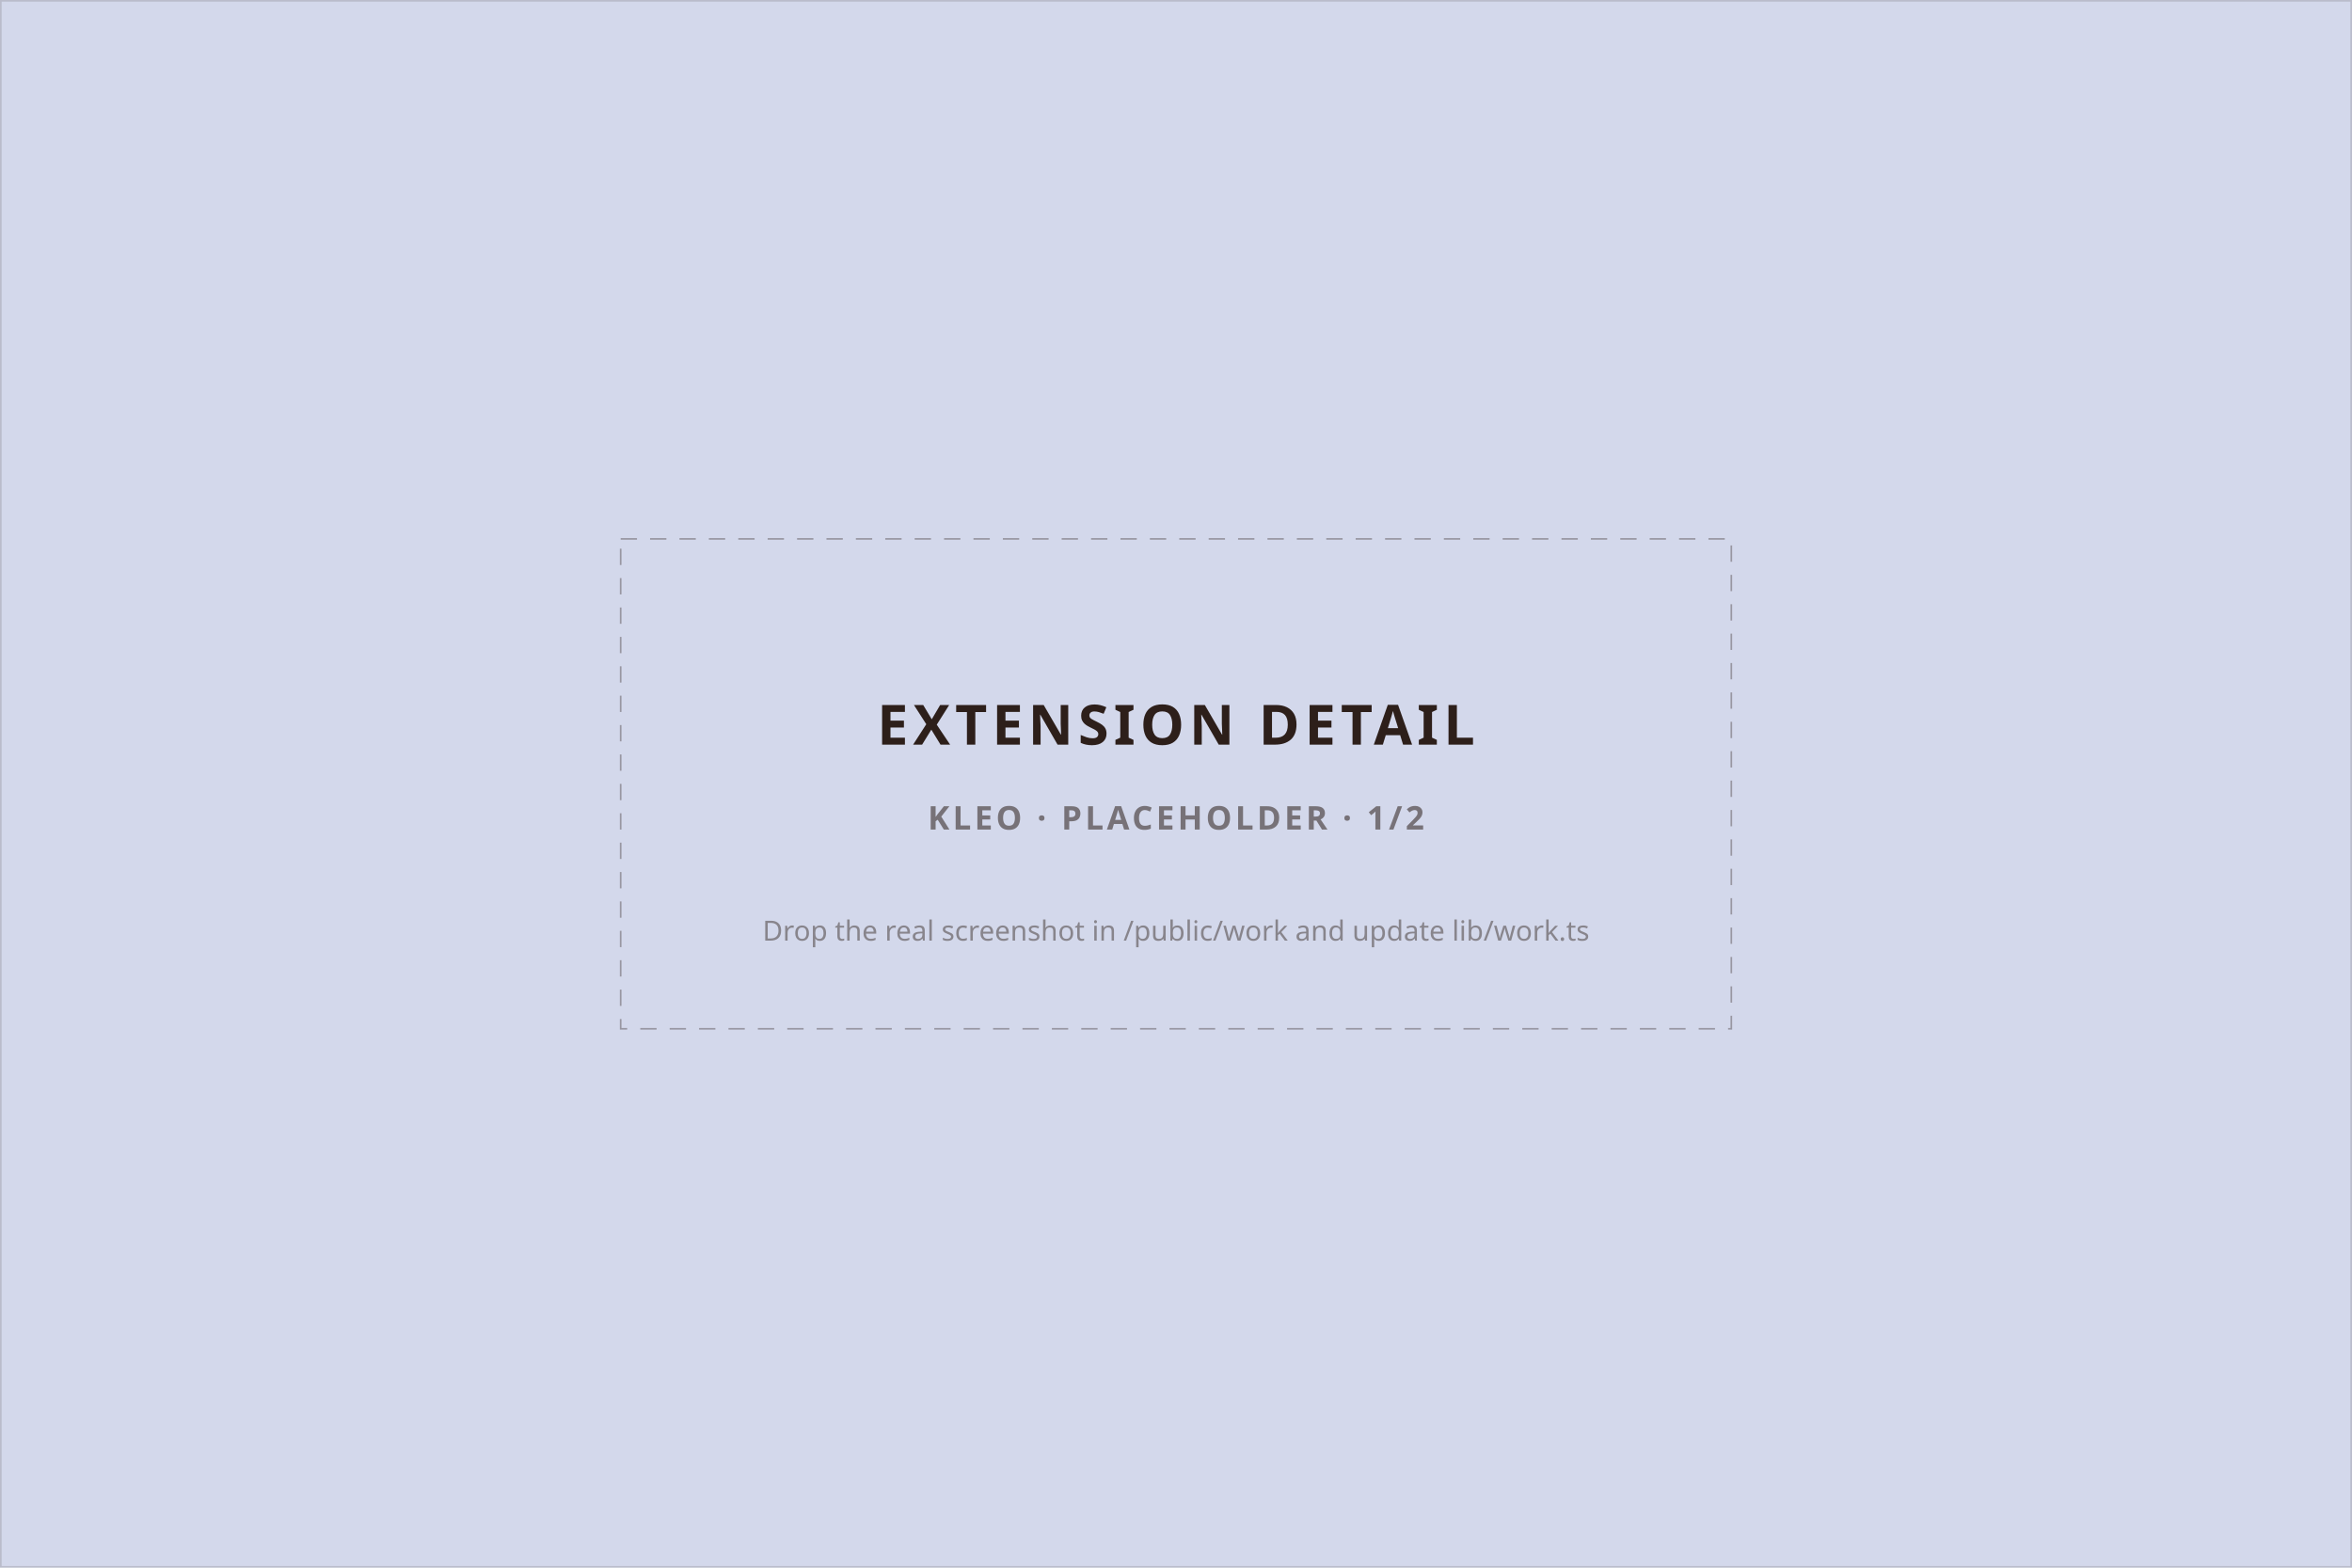
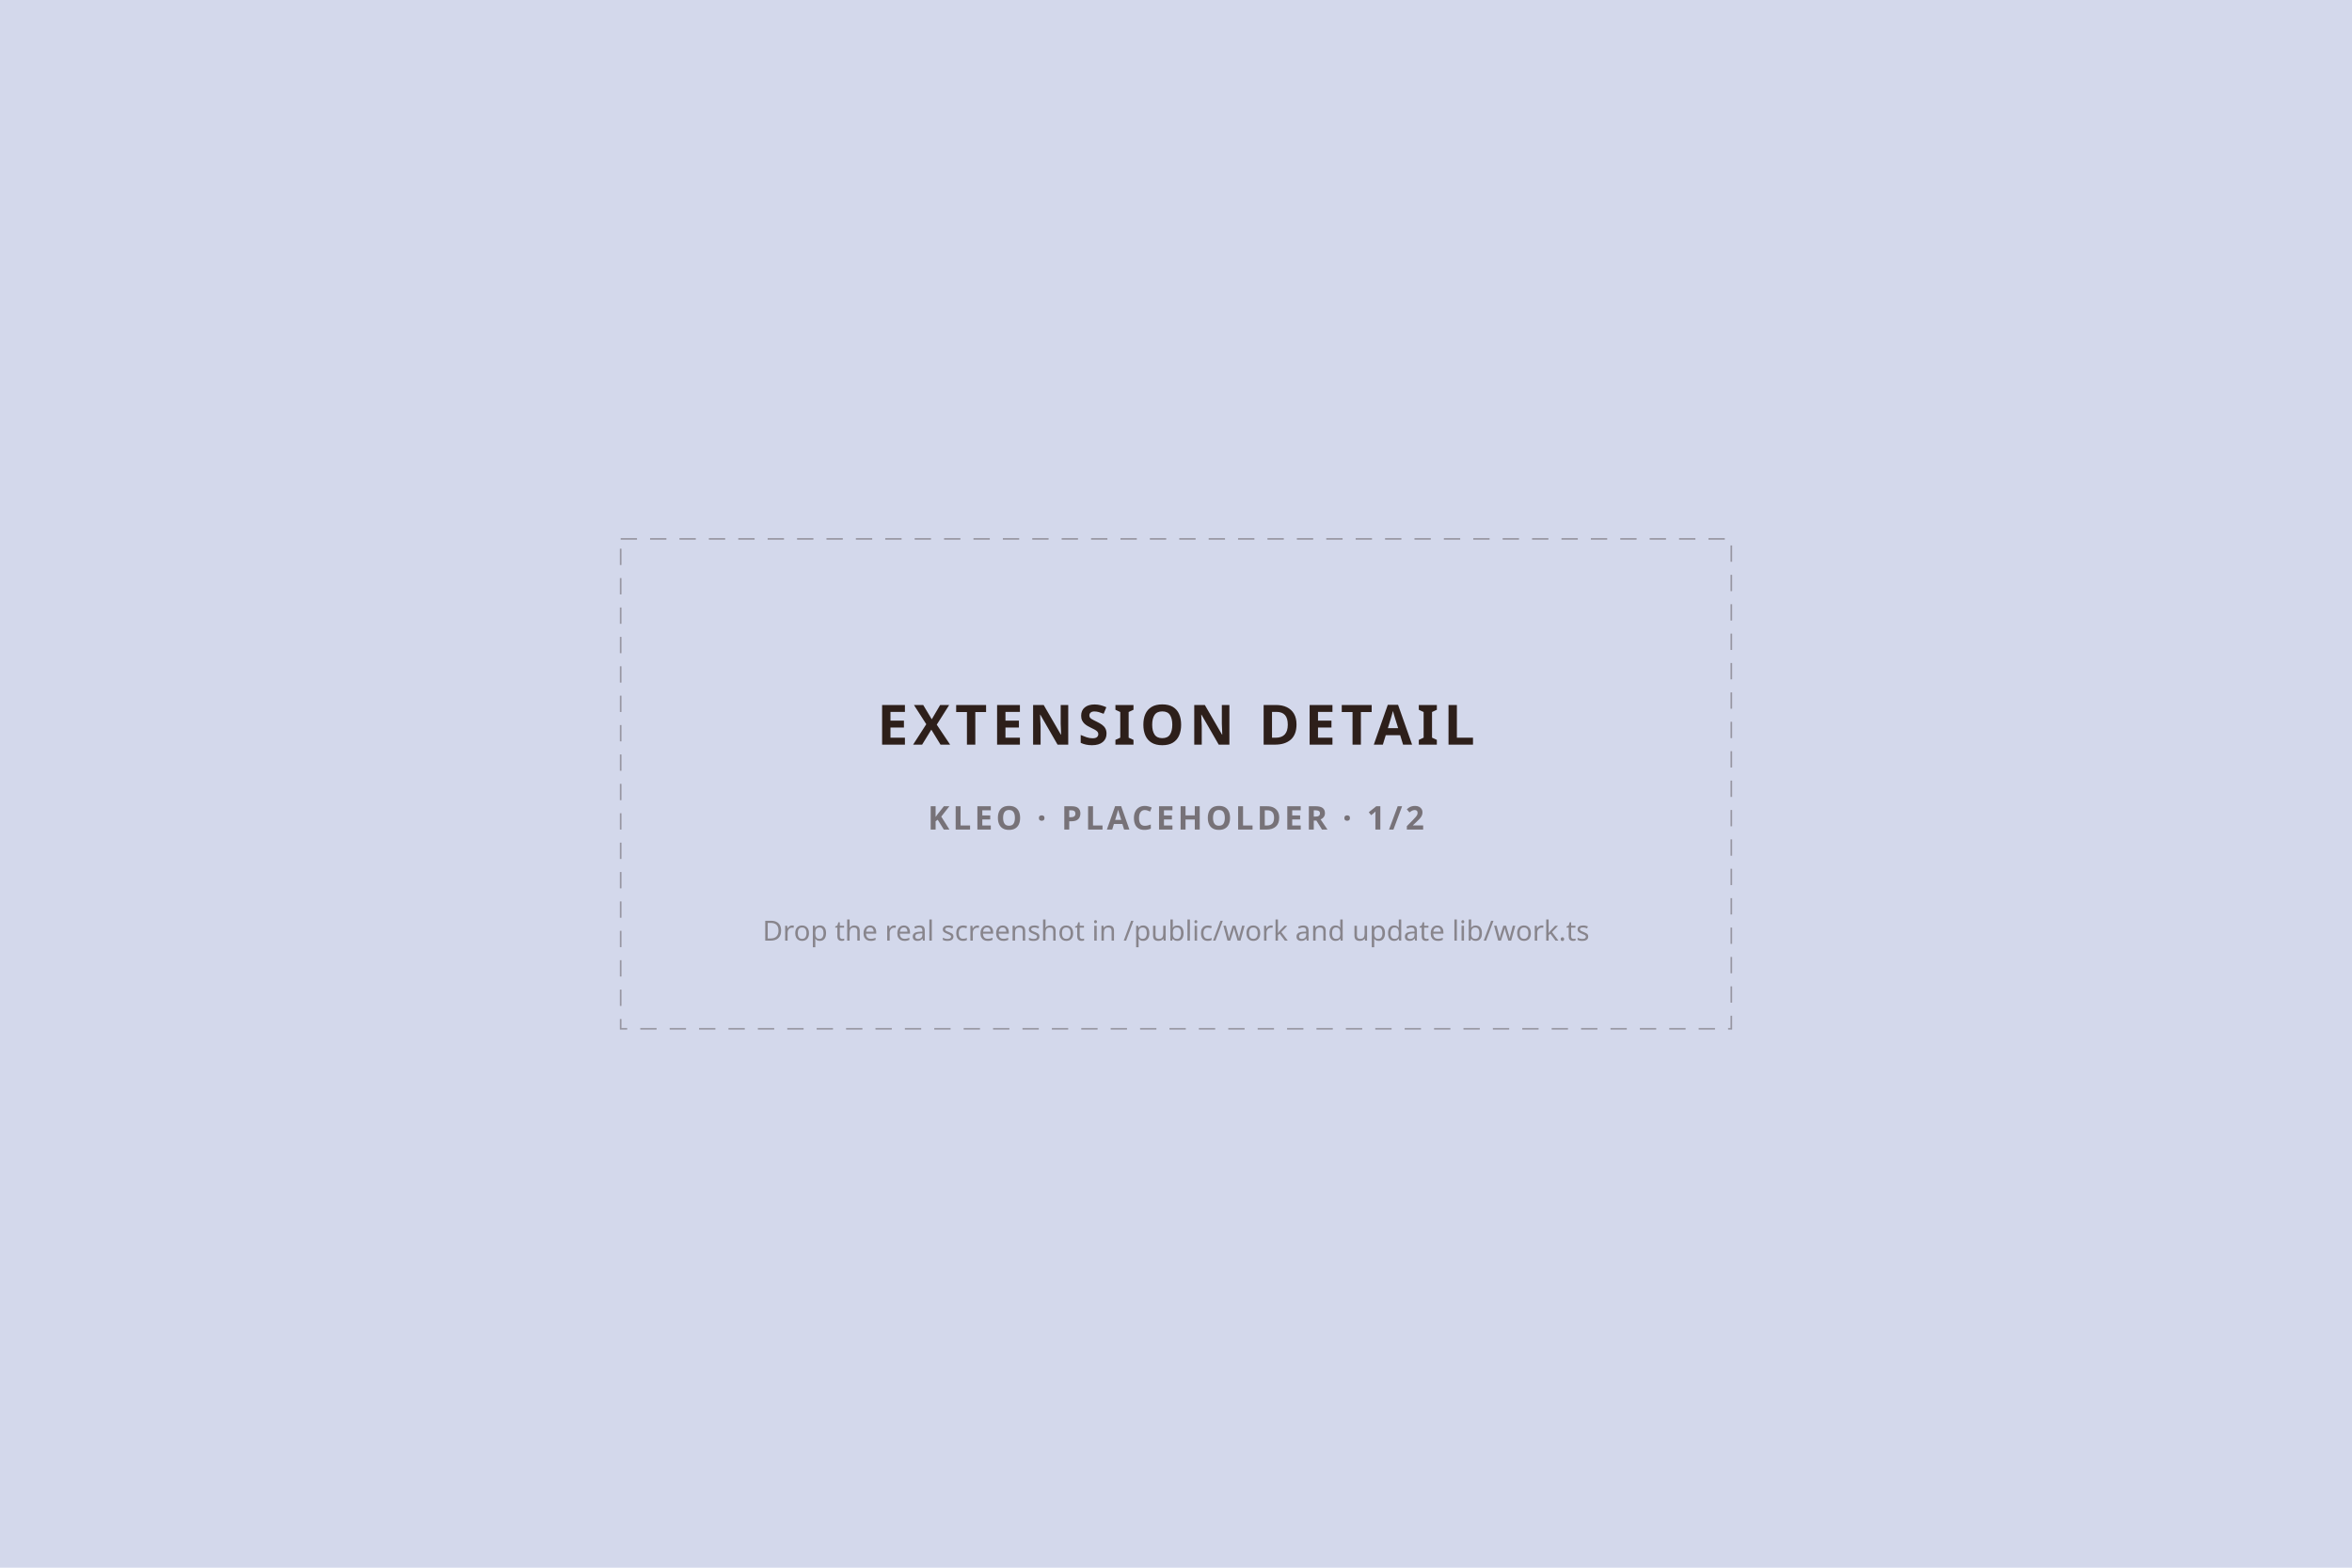
<svg xmlns="http://www.w3.org/2000/svg" width="1440" height="960" viewBox="0 0 1440 960">
  <rect width="1440" height="960" fill="#d3d8eb" />
-   <rect x="0.5" y="0.5" width="1439" height="959" fill="none" stroke="#2d1f1a" stroke-opacity="0.15" />
  <rect x="380" y="330" width="680" height="300" fill="none" stroke="#2d1f1a" stroke-opacity="0.35" stroke-dasharray="10 8" />
  <text x="50%" y="456" text-anchor="middle" font-family="Manrope, system-ui, sans-serif" font-size="34" font-weight="800" letter-spacing="3" fill="#2d1f1a">EXTENSION DETAIL</text>
  <text x="50%" y="508" text-anchor="middle" font-family="Manrope, system-ui, sans-serif" font-size="20" font-weight="600" letter-spacing="2" fill="#2d1f1a" fill-opacity="0.55">KLEO · PLACEHOLDER · 1/2</text>
  <text x="50%" y="576" text-anchor="middle" font-family="Manrope, system-ui, sans-serif" font-size="17" fill="#2d1f1a" fill-opacity="0.45">Drop the real screenshot in /public/work and update lib/work.ts</text>
</svg>
